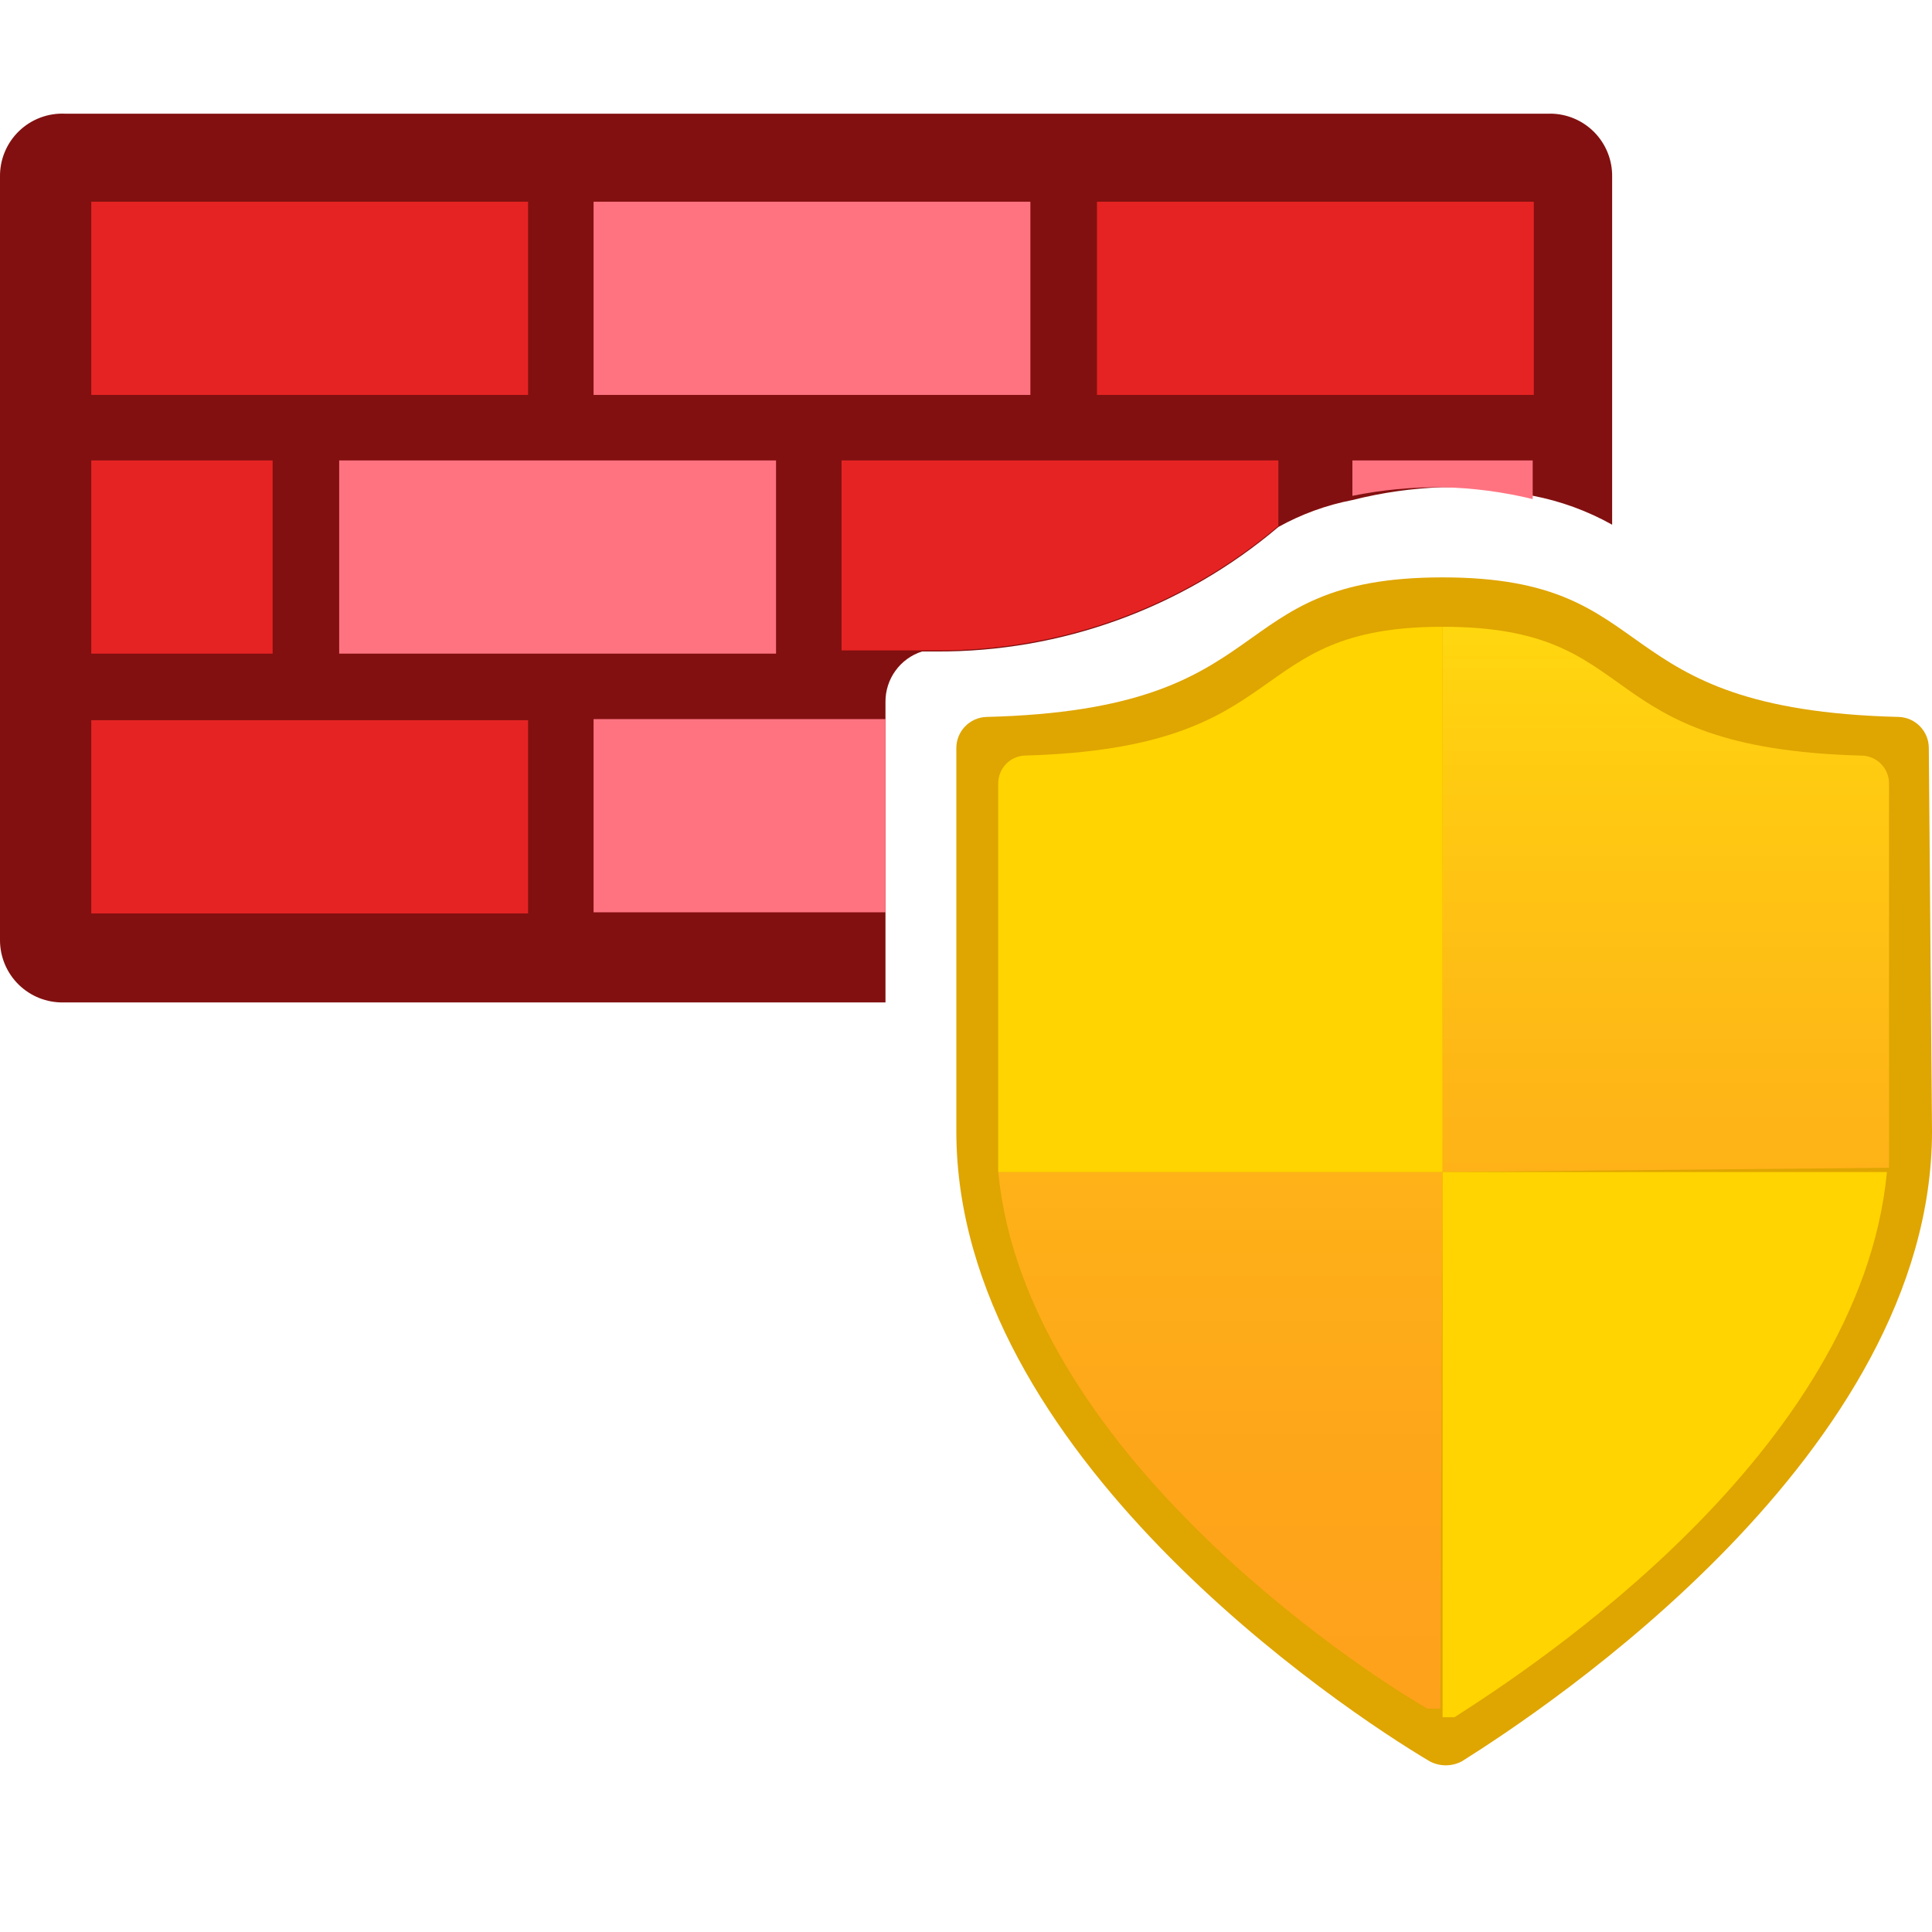
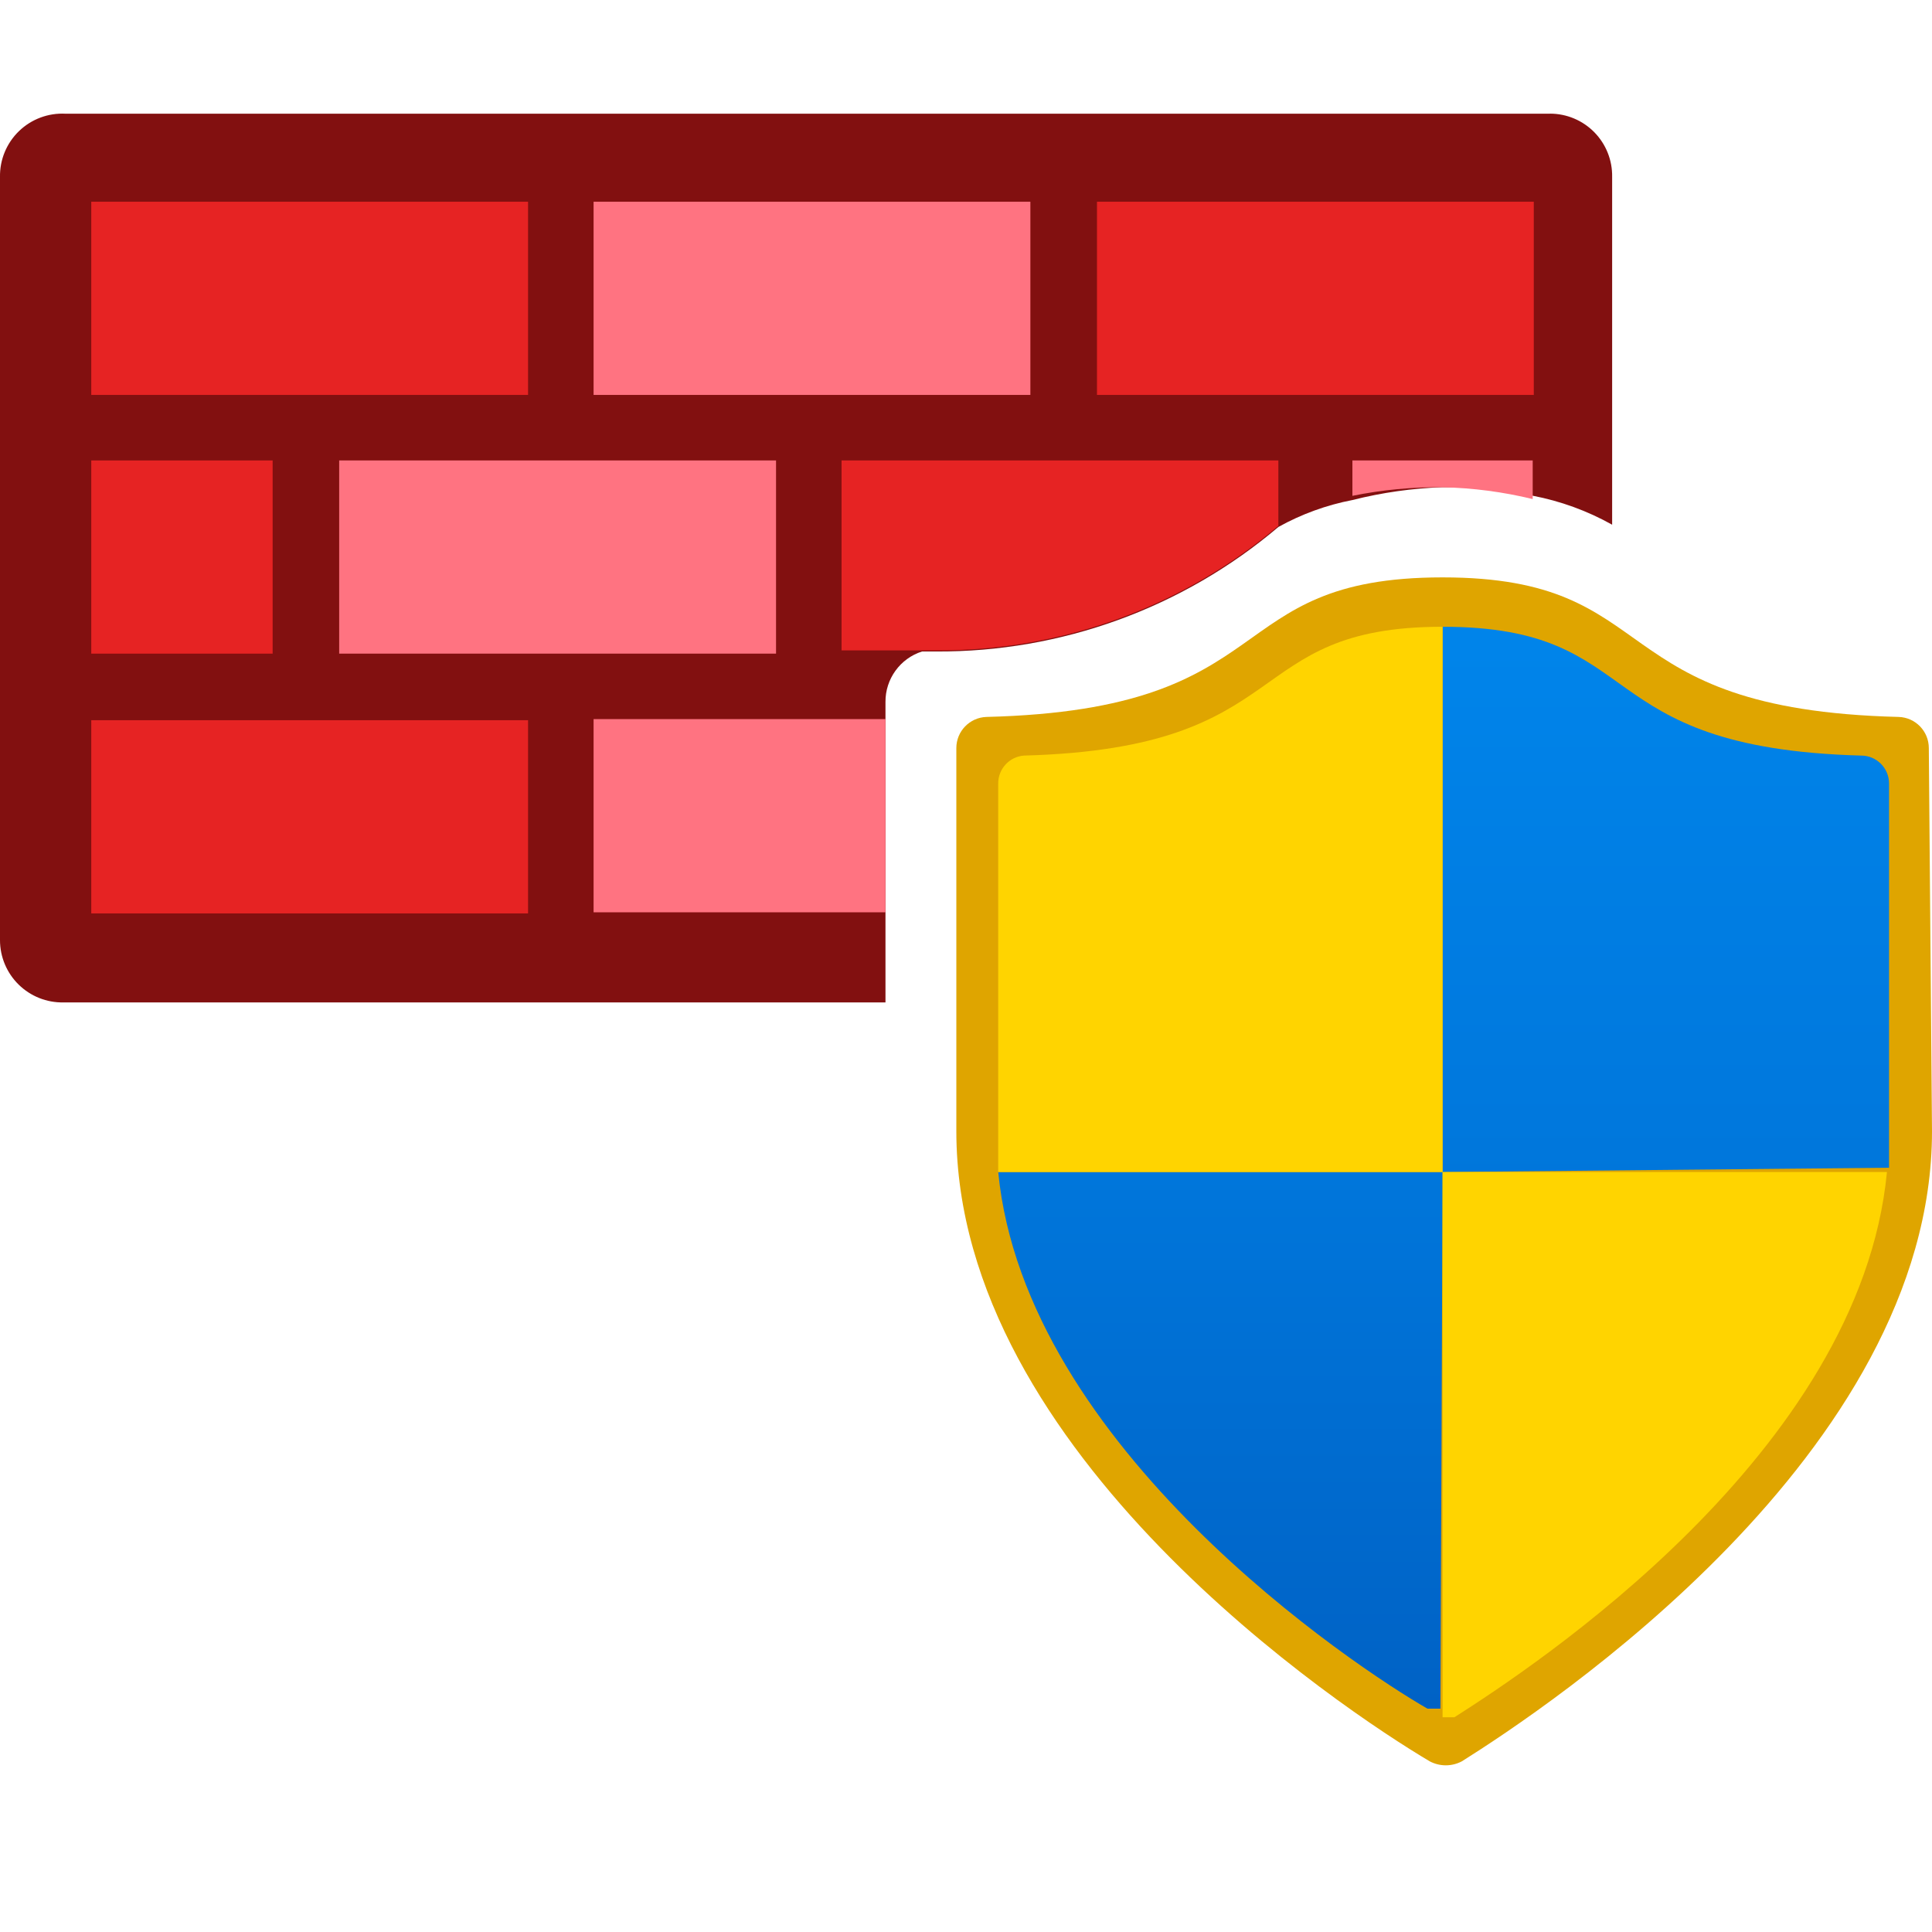
- <svg viewBox="0 0 34 34" class="" role="presentation" focusable="false" id="FxSymbol0-0e1" data-type="1">
+ <svg xmlns="http://www.w3.org/2000/svg" viewBox="0 0 34 34" class="" role="presentation" focusable="false" id="FxSymbol0-0e0" data-type="1">
  <g>
    <path d="M27.276 2.001H1.152A1.096 1.096 0 0 0 0 3.116v13.43a1.096 1.096 0 0 0 1.115 1.095h14.468v-5.288a.925.925 0 0 1 .643-.888h.245a9.236 9.236 0 0 0 6.026-2.191A4.383 4.383 0 0 1 23.8 8.8a7.555 7.555 0 0 1 1.587-.226 7.405 7.405 0 0 1 1.586.15c.49.094.963.266 1.398.51v-6.12A1.094 1.094 0 0 0 27.276 2zm-7.971 10.654v3.475h7.668v-3.475h-7.668z" fill="#821010" />
    <path d="M9.293 3.55H1.606v3.4h7.687v-3.4z" fill="#E62323" />
    <path d="M18.133 3.55h-7.687v3.4h7.687v-3.4z" fill="#FF7381" />
    <path d="M26.992 3.55h-7.687v3.4h7.687v-3.4zM4.798 8.103H1.606v3.4h3.192v-3.4z" fill="#E62323" />
    <path d="M26.973 8.103v.68a7.405 7.405 0 0 0-1.586-.208 7.556 7.556 0 0 0-1.587.151v-.623h3.173zm-13.316 0H5.969v3.4h7.688v-3.4z" fill="#FF7381" />
    <path d="M22.497 8.103v1.152a9.236 9.236 0 0 1-6.026 2.191H14.81V8.103h7.688zM9.293 12.674H1.606v3.4h7.687v-3.4z" fill="#E62323" />
    <path d="M15.583 12.655h-5.137v3.4h5.137v-3.4z" fill="#FF7381" />
    <path d="M34 19.908c0 5.667-6.8 10.162-8.273 11.088a.604.604 0 0 1-.567 0c-1.53-.907-8.33-5.421-8.33-11.088v-6.743a.548.548 0 0 1 .529-.548c5.289-.132 4.061-2.456 8.028-2.456 3.966 0 2.739 2.324 8.027 2.456a.548.548 0 0 1 .53.548L34 19.908z" fill="#DFA500" />
-     <path d="M25.387 20.626V11.03c3.645 0 2.512 2.135 7.366 2.267a.491.491 0 0 1 .491.491v6.762l-7.857.076zm0 0h-7.82c.472 4.854 6.27 8.707 7.555 9.444h.227l.038-9.444z" fill="url(#5107619625323423)" />
+     <path d="M25.387 20.626V11.03c3.645 0 2.512 2.135 7.366 2.267a.491.491 0 0 1 .491.491v6.762l-7.857.076zm0 0h-7.82c.472 4.854 6.27 8.707 7.555 9.444h.227l.038-9.444z" fill="url(#paint0_linear)" />
    <path d="M18.02 13.297c4.854-.132 3.778-2.267 7.367-2.267v9.596h-7.82v-6.838a.49.49 0 0 1 .453-.491zm15.187 7.329h-7.82v9.595h.208c1.36-.868 7.14-4.646 7.612-9.595z" fill="#FFD400" />
    <defs>
-       <linearGradient id="5107619625323423" x1="25.405" y1="11.03" x2="25.405" y2="30.221" gradientUnits="userSpaceOnUse">
-         <stop stop-color="#FFD70F" />
-         <stop offset=".12" stop-color="#FC1" />
-         <stop offset=".44" stop-color="#FEB517" />
-         <stop offset=".75" stop-color="#FEA61A" />
-         <stop offset="1" stop-color="#FEA11B" />
+       <linearGradient id="paint0_linear" x1="20" y1="2" x2="20" y2="38" gradientUnits="userSpaceOnUse">
+         <stop stop-color="#008BF1" />
+         <stop offset=".222" stop-color="#0086EC" />
+         <stop offset=".494" stop-color="#0078DD" />
+         <stop offset=".792" stop-color="#0061C4" />
+         <stop offset="1" stop-color="#004DAE" />
      </linearGradient>
    </defs>
  </g>
</svg>
